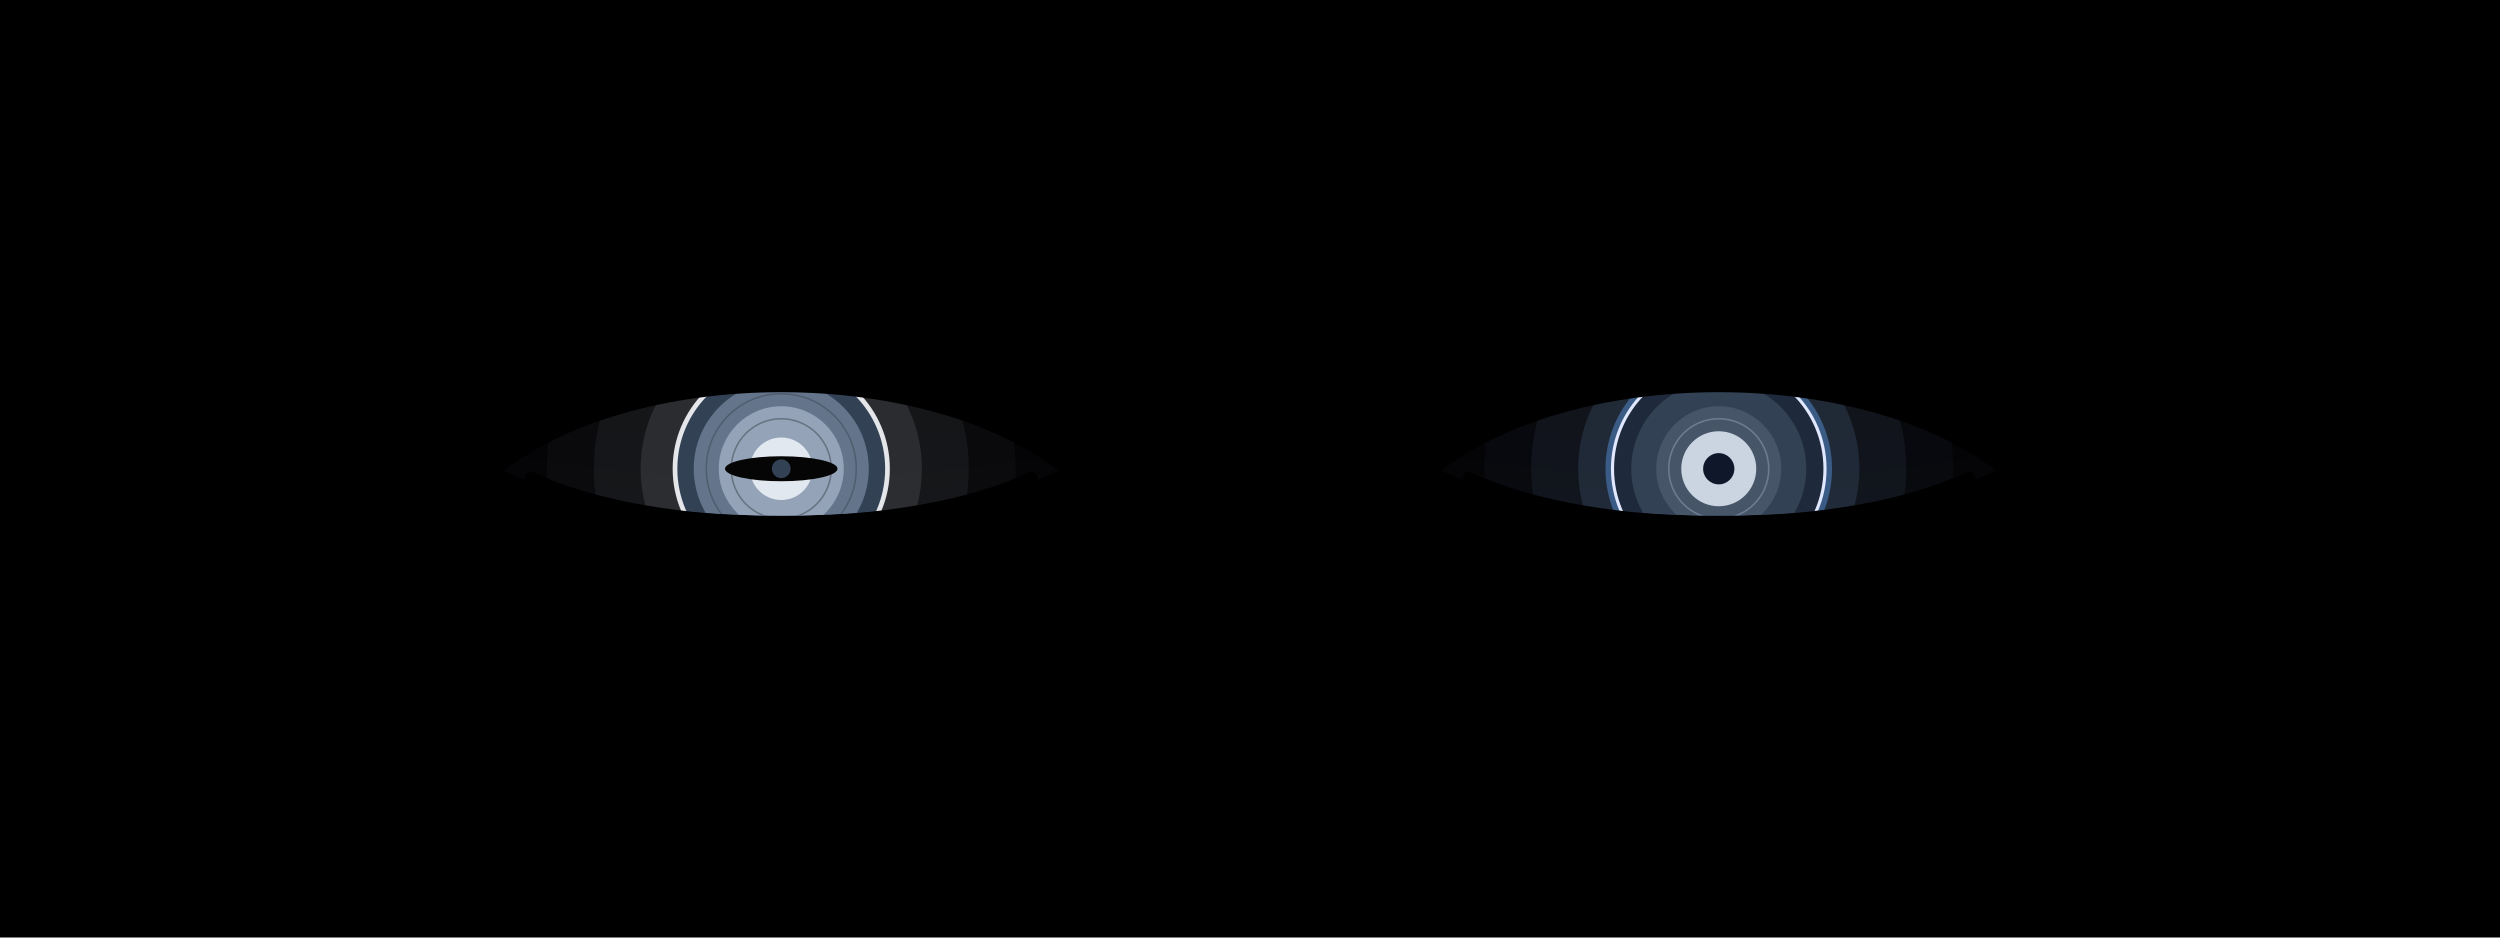
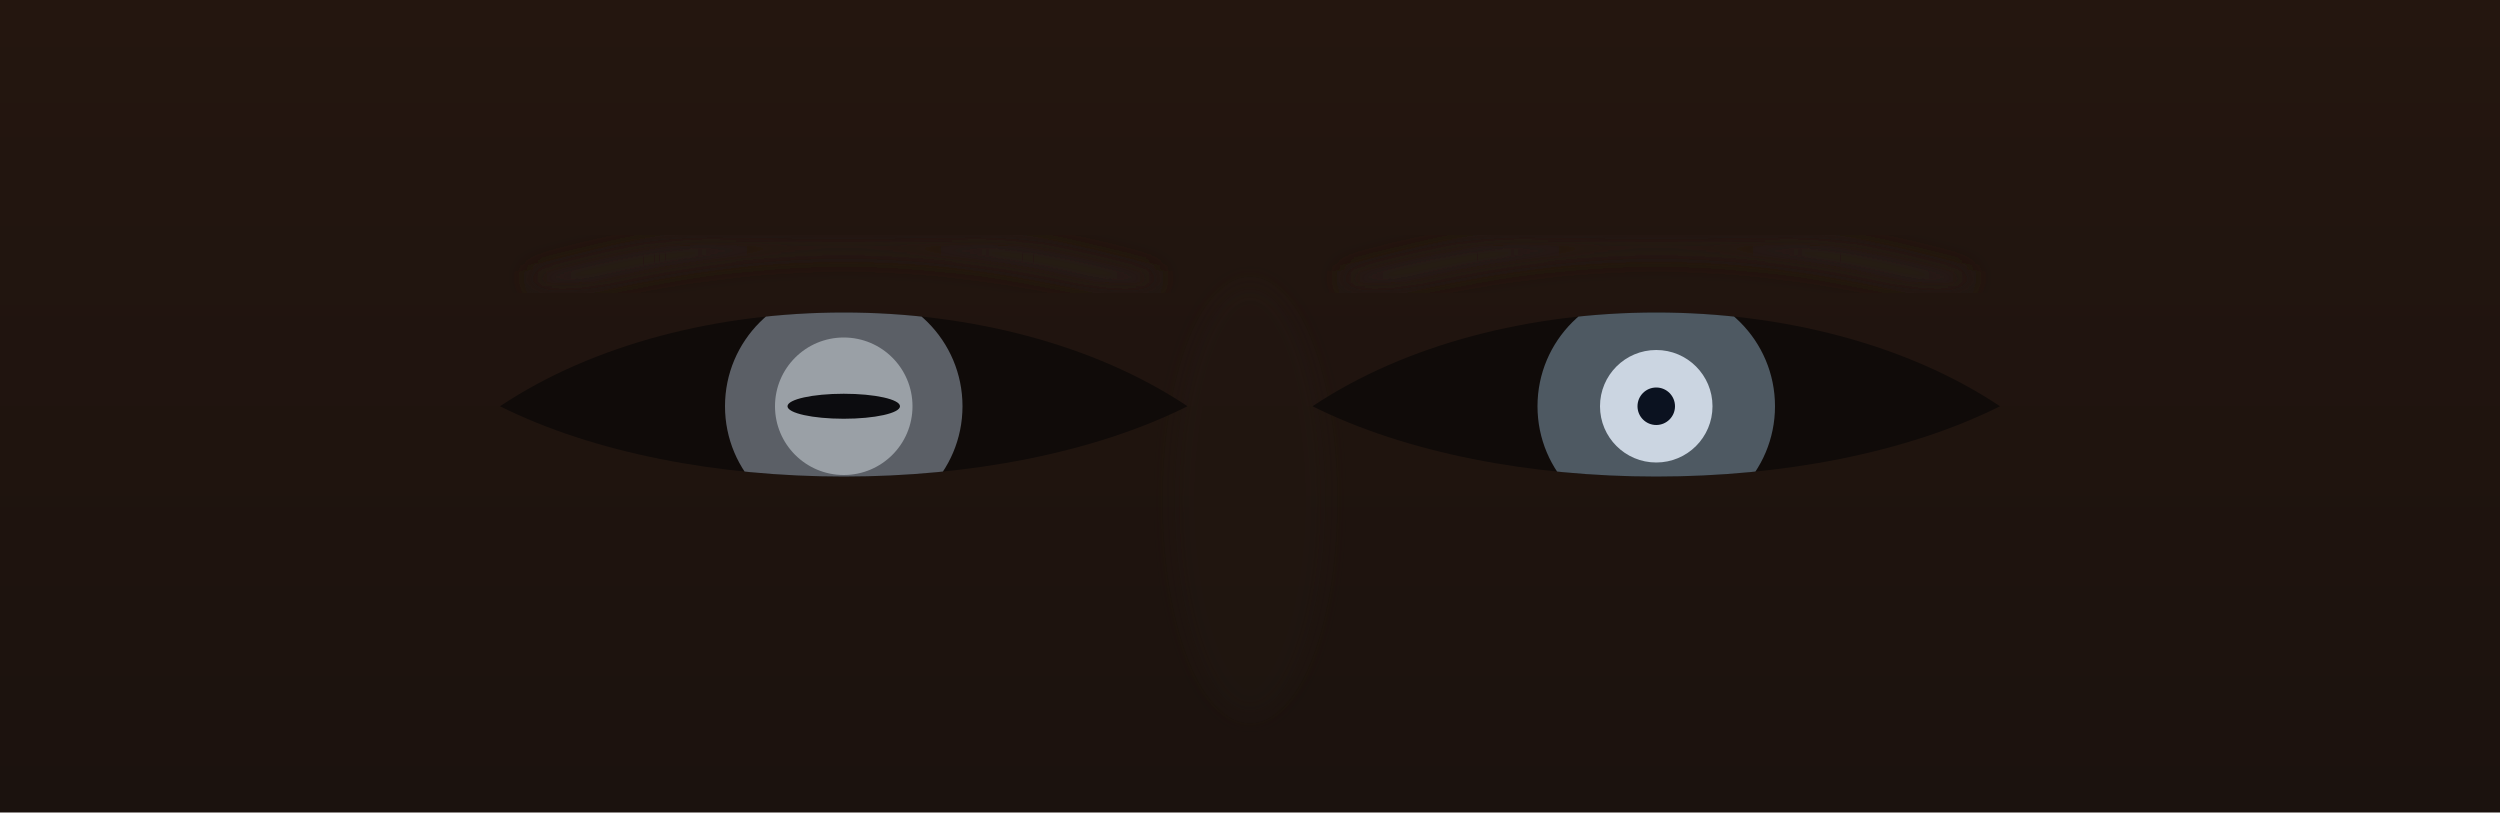
- <svg xmlns="http://www.w3.org/2000/svg" viewBox="0 0 800 300" width="100%" height="100%">
+ <svg xmlns="http://www.w3.org/2000/svg" viewBox="0 0 800 260" width="100%" role="img" aria-label="Senjutsu cinematic anime eyes">
  <defs>
-     <clipPath id="lC">
-       <path d="M 160 150 C 200 115, 300 115, 340 150 C 300 170, 200 170, 160 150 Z">
-         <animate attributeName="d" values="M 160 150 C 200 115, 300 115, 340 150 C 300 170, 200 170, 160 150 Z;                          M 160 150 C 200 115, 300 115, 340 150 C 300 170, 200 170, 160 150 Z;                          M 160 150 C 200 152, 300 152, 340 150 C 300 155, 200 155, 160 150 Z;                          M 160 150 C 200 115, 300 115, 340 150 C 300 170, 200 170, 160 150 Z;                          M 160 150 C 200 115, 300 115, 340 150 C 300 170, 200 170, 160 150 Z" keyTimes="0; 0.90; 0.94; 0.98; 1" dur="1s" repeatCount="indefinite" />
-       </path>
+     <linearGradient id="bg" x1="0" y1="0" x2="0" y2="1">
+       <stop offset="0%" stop-color="#24160f" />
+       <stop offset="100%" stop-color="#1b120e" />
+     </linearGradient>
+     <filter id="soft">
+       <feGaussianBlur stdDeviation="4" />
+     </filter>
+     <clipPath id="eyeLeft">
+       <path d="M160 130 C220 90 320 90 380 130 C320 160 220 160 160 130 Z" />
    </clipPath>
-     <clipPath id="rC">
-       <path d="M 460 150 C 500 115, 600 115, 640 150 C 600 170, 500 170, 460 150 Z">
-         <animate attributeName="d" values="M 460 150 C 500 115, 600 115, 640 150 C 600 170, 500 170, 460 150 Z;                          M 460 150 C 500 115, 600 115, 640 150 C 600 170, 500 170, 460 150 Z;                          M 460 150 C 500 152, 600 152, 640 150 C 600 155, 500 155, 460 150 Z;                          M 460 150 C 500 115, 600 115, 640 150 C 600 170, 500 170, 460 150 Z;                          M 460 150 C 500 115, 600 115, 640 150 C 600 170, 500 170, 460 150 Z" keyTimes="0; 0.90; 0.94; 0.98; 1" dur="1s" repeatCount="indefinite" />
-       </path>
+     <clipPath id="eyeRight">
+       <path d="M420 130 C480 90 580 90 640 130 C580 160 480 160 420 130 Z" />
    </clipPath>
-     <radialGradient id="sourcilGradient" cx="50%" cy="50%" r="50%" fx="50%" fy="50%">
-       <stop offset="0%" style="stop-color:#000000;stop-opacity:1" />
-       <stop offset="100%" style="stop-color:#000000;stop-opacity:0" />
-     </radialGradient>
-     <radialGradient id="nezGradient" cx="50%" cy="50%" r="50%" fx="50%" fy="50%">
-       <stop offset="0%" style="stop-color:#000000;stop-opacity:1" />
-       <stop offset="100%" style="stop-color:#000000;stop-opacity:0" />
-     </radialGradient>
-     <radialGradient id="paupiereGradient" cx="50%" cy="0%" r="100%" fx="50%" fy="0%">
-       <stop offset="0%" style="stop-color:#000000;stop-opacity:1" />
-       <stop offset="100%" style="stop-color:#000000;stop-opacity:0" />
-     </radialGradient>
  </defs>
-   <path d="M0,0 L800,0 L800,300 L0,300 Z" fill="#000000" />
-   <circle cx="400" cy="150" r="100" fill="url(#nezGradient)" opacity="0.08" />
-   <path d="M 180 110 C 220 100, 280 100, 320 110" fill="none" stroke="url(#sourcilGradient)" stroke-width="15" stroke-linecap="round" opacity="0.2" />
-   <path d="M 480 110 C 520 100, 580 100, 620 110" fill="none" stroke="url(#sourcilGradient)" stroke-width="15" stroke-linecap="round" opacity="0.2" />
-   <path d="M 160 150 C 200 115, 300 115, 340 150 C 300 170, 200 170, 160 150 Z" fill="#050508">
-     <animate attributeName="d" values="M 160 150 C 200 115, 300 115, 340 150 C 300 170, 200 170, 160 150 Z;                      M 160 150 C 200 115, 300 115, 340 150 C 300 170, 200 170, 160 150 Z;                      M 160 150 C 200 152, 300 152, 340 150 C 300 155, 200 155, 160 150 Z;                      M 160 150 C 200 115, 300 115, 340 150 C 300 170, 200 170, 160 150 Z;                      M 160 150 C 200 115, 300 115, 340 150 C 300 170, 200 170, 160 150 Z" keyTimes="0; 0.90; 0.94; 0.98; 1" dur="1s" repeatCount="indefinite" />
+   <rect width="800" height="260" fill="url(#bg)" />
+   <path d="M170 92 C240 72 300 72 370 92" stroke="#2a1c16" stroke-width="10" fill="none" filter="url(#soft)" opacity="0.6" />
+   <path d="M430 92 C500 72 560 72 630 92" stroke="#2a1c16" stroke-width="10" fill="none" filter="url(#soft)" opacity="0.6" />
+   <ellipse cx="400" cy="160" rx="26" ry="70" fill="#261a14" opacity="0.18" filter="url(#soft)" />
+   <path d="M160 130 C220 90 320 90 380 130 C320 160 220 160 160 130 Z" fill="#100b09" />
+   <path d="M420 130 C480 90 580 90 640 130 C580 160 480 160 420 130 Z" fill="#100b09" />
+   <g clip-path="url(#eyeLeft)">
+     <g>
+       <animateTransform attributeName="transform" type="translate" values="0 0;-18 0;18 0;0 14;0 -10;0 0;0 0" keyTimes="0;0.12;0.24;0.36;0.48;0.6;1" dur="7s" repeatCount="indefinite" />
+       <circle cx="270" cy="130" r="38" fill="#5b5f66" />
+       <circle cx="270" cy="130" r="22" fill="#9aa0a6" />
+       <ellipse cx="270" cy="130" rx="18" ry="4" fill="#0c0c0f" />
+     </g>
+   </g>
+   <g clip-path="url(#eyeRight)">
+     <g>
+       <animateTransform attributeName="transform" type="translate" values="0 0;-18 0;18 0;0 14;0 -10;0 0;0 0" keyTimes="0;0.12;0.24;0.36;0.48;0.6;1" dur="7s" repeatCount="indefinite" />
+       <circle cx="530" cy="130" r="38" fill="#4e5962" />
+       <circle cx="530" cy="130" r="18" fill="#cbd5e1" />
+       <circle cx="530" cy="130" r="6" fill="#0b1220" />
+     </g>
+   </g>
+   <path fill="#24160f">
+     <animate attributeName="d" values="       M160 130 C220 90 320 90 380 130;       M160 130 C220 90 320 90 380 130;       M160 132 C220 132 320 132 380 132;       M160 130 C220 90 320 90 380 130" keyTimes="0;0.85;0.9;1" dur="1s" repeatCount="indefinite" />
  </path>
-   <path d="M 160 150 C 200 115, 300 115, 340 150 C 300 170, 200 170, 160 150 Z" fill="url(#paupiereGradient)" opacity="0.35" clip-path="url(#lC)" />
-   <circle cx="250" cy="150" r="75" fill="#cbd5e1" opacity="0.03" clip-path="url(#lC)">
-     <animateTransform attributeName="transform" type="translate" values="0,0; 0,0; -25,0; -25,0; 25,0; 25,0; 0,15; 0,15; 0,-15; 0,-15; 0,0; 0,0; 20,-15; 20,-15; -20,15; -20,15; 25,0; 25,0; 0,-15; 0,-15; 0,0; 0,0" keyTimes="0; 0.036; 0.045; 0.081; 0.090; 0.127; 0.136; 0.172; 0.181; 0.218; 0.227; 0.490; 0.500; 0.536; 0.545; 0.581; 0.590; 0.627; 0.636; 0.672; 0.681; 1.0" dur="11s" repeatCount="indefinite" />
-   </circle>
-   <circle cx="250" cy="150" r="60" fill="#cbd5e1" opacity="0.06" clip-path="url(#lC)">
-     <animateTransform attributeName="transform" type="translate" values="0,0; 0,0; -25,0; -25,0; 25,0; 25,0; 0,15; 0,15; 0,-15; 0,-15; 0,0; 0,0; 20,-15; 20,-15; -20,15; -20,15; 25,0; 25,0; 0,-15; 0,-15; 0,0; 0,0" keyTimes="0; 0.036; 0.045; 0.081; 0.090; 0.127; 0.136; 0.172; 0.181; 0.218; 0.227; 0.490; 0.500; 0.536; 0.545; 0.581; 0.590; 0.627; 0.636; 0.672; 0.681; 1.0" dur="11s" repeatCount="indefinite" />
-   </circle>
-   <circle cx="250" cy="150" r="45" fill="#cbd5e1" opacity="0.12" clip-path="url(#lC)">
-     <animateTransform attributeName="transform" type="translate" values="0,0; 0,0; -25,0; -25,0; 25,0; 25,0; 0,15; 0,15; 0,-15; 0,-15; 0,0; 0,0; 20,-15; 20,-15; -20,15; -20,15; 25,0; 25,0; 0,-15; 0,-15; 0,0; 0,0" keyTimes="0; 0.036; 0.045; 0.081; 0.090; 0.127; 0.136; 0.172; 0.181; 0.218; 0.227; 0.490; 0.500; 0.536; 0.545; 0.581; 0.590; 0.627; 0.636; 0.672; 0.681; 1.0" dur="11s" repeatCount="indefinite" />
-   </circle>
-   <circle cx="250" cy="150" r="34" fill="#334155" clip-path="url(#lC)">
-     <animateTransform attributeName="transform" type="translate" values="0,0; 0,0; -25,0; -25,0; 25,0; 25,0; 0,15; 0,15; 0,-15; 0,-15; 0,0; 0,0; 20,-15; 20,-15; -20,15; -20,15; 25,0; 25,0; 0,-15; 0,-15; 0,0; 0,0" keyTimes="0; 0.036; 0.045; 0.081; 0.090; 0.127; 0.136; 0.172; 0.181; 0.218; 0.227; 0.490; 0.500; 0.536; 0.545; 0.581; 0.590; 0.627; 0.636; 0.672; 0.681; 1.0" dur="11s" repeatCount="indefinite" />
-   </circle>
-   <circle cx="250" cy="150" r="28" fill="#64748b" clip-path="url(#lC)">
-     <animateTransform attributeName="transform" type="translate" values="0,0; 0,0; -25,0; -25,0; 25,0; 25,0; 0,15; 0,15; 0,-15; 0,-15; 0,0; 0,0; 20,-15; 20,-15; -20,15; -20,15; 25,0; 25,0; 0,-15; 0,-15; 0,0; 0,0" keyTimes="0; 0.036; 0.045; 0.081; 0.090; 0.127; 0.136; 0.172; 0.181; 0.218; 0.227; 0.490; 0.500; 0.536; 0.545; 0.581; 0.590; 0.627; 0.636; 0.672; 0.681; 1.0" dur="11s" repeatCount="indefinite" />
-   </circle>
-   <circle cx="250" cy="150" r="20" fill="#94a3b8" clip-path="url(#lC)">
-     <animateTransform attributeName="transform" type="translate" values="0,0; 0,0; -25,0; -25,0; 25,0; 25,0; 0,15; 0,15; 0,-15; 0,-15; 0,0; 0,0; 20,-15; 20,-15; -20,15; -20,15; 25,0; 25,0; 0,-15; 0,-15; 0,0; 0,0" keyTimes="0; 0.036; 0.045; 0.081; 0.090; 0.127; 0.136; 0.172; 0.181; 0.218; 0.227; 0.490; 0.500; 0.536; 0.545; 0.581; 0.590; 0.627; 0.636; 0.672; 0.681; 1.0" dur="11s" repeatCount="indefinite" />
-   </circle>
-   <circle cx="250" cy="150" r="10" fill="#e2e8f0" clip-path="url(#lC)">
-     <animateTransform attributeName="transform" type="translate" values="0,0; 0,0; -25,0; -25,0; 25,0; 25,0; 0,15; 0,15; 0,-15; 0,-15; 0,0; 0,0; 20,-15; 20,-15; -20,15; -20,15; 25,0; 25,0; 0,-15; 0,-15; 0,0; 0,0" keyTimes="0; 0.036; 0.045; 0.081; 0.090; 0.127; 0.136; 0.172; 0.181; 0.218; 0.227; 0.490; 0.500; 0.536; 0.545; 0.581; 0.590; 0.627; 0.636; 0.672; 0.681; 1.0" dur="11s" repeatCount="indefinite" />
-   </circle>
-   <circle cx="250" cy="150" r="34" stroke="#f8fafc" stroke-width="1.5" fill="none" opacity="0.9" clip-path="url(#lC)">
-     <animateTransform attributeName="transform" type="translate" values="0,0; 0,0; -25,0; -25,0; 25,0; 25,0; 0,15; 0,15; 0,-15; 0,-15; 0,0; 0,0; 20,-15; 20,-15; -20,15; -20,15; 25,0; 25,0; 0,-15; 0,-15; 0,0; 0,0" keyTimes="0; 0.036; 0.045; 0.081; 0.090; 0.127; 0.136; 0.172; 0.181; 0.218; 0.227; 0.490; 0.500; 0.536; 0.545; 0.581; 0.590; 0.627; 0.636; 0.672; 0.681; 1.0" dur="11s" repeatCount="indefinite" />
-   </circle>
-   <circle cx="250" cy="150" r="24" stroke="#000000" stroke-width="0.5" fill="none" opacity="0.2" clip-path="url(#lC)">
-     <animateTransform attributeName="transform" type="translate" values="0,0; 0,0; -25,0; -25,0; 25,0; 25,0; 0,15; 0,15; 0,-15; 0,-15; 0,0; 0,0; 20,-15; 20,-15; -20,15; -20,15; 25,0; 25,0; 0,-15; 0,-15; 0,0; 0,0" keyTimes="0; 0.036; 0.045; 0.081; 0.090; 0.127; 0.136; 0.172; 0.181; 0.218; 0.227; 0.490; 0.500; 0.536; 0.545; 0.581; 0.590; 0.627; 0.636; 0.672; 0.681; 1.0" dur="11s" repeatCount="indefinite" />
-   </circle>
-   <circle cx="250" cy="150" r="16" stroke="#000000" stroke-width="0.5" fill="none" opacity="0.3" clip-path="url(#lC)">
-     <animateTransform attributeName="transform" type="translate" values="0,0; 0,0; -25,0; -25,0; 25,0; 25,0; 0,15; 0,15; 0,-15; 0,-15; 0,0; 0,0; 20,-15; 20,-15; -20,15; -20,15; 25,0; 25,0; 0,-15; 0,-15; 0,0; 0,0" keyTimes="0; 0.036; 0.045; 0.081; 0.090; 0.127; 0.136; 0.172; 0.181; 0.218; 0.227; 0.490; 0.500; 0.536; 0.545; 0.581; 0.590; 0.627; 0.636; 0.672; 0.681; 1.0" dur="11s" repeatCount="indefinite" />
-   </circle>
-   <ellipse cx="250" cy="150" rx="18" ry="4" fill="#050505" clip-path="url(#lC)">
-     <animateTransform attributeName="transform" type="translate" values="0,0; 0,0; -25,0; -25,0; 25,0; 25,0; 0,15; 0,15; 0,-15; 0,-15; 0,0; 0,0; 20,-15; 20,-15; -20,15; -20,15; 25,0; 25,0; 0,-15; 0,-15; 0,0; 0,0" keyTimes="0; 0.036; 0.045; 0.081; 0.090; 0.127; 0.136; 0.172; 0.181; 0.218; 0.227; 0.490; 0.500; 0.536; 0.545; 0.581; 0.590; 0.627; 0.636; 0.672; 0.681; 1.0" dur="11s" repeatCount="indefinite" />
-   </ellipse>
-   <circle cx="250" cy="150" r="3" fill="#334155" clip-path="url(#lC)">
-     <animateTransform attributeName="transform" type="translate" values="0,0; 0,0; -25,0; -25,0; 25,0; 25,0; 0,15; 0,15; 0,-15; 0,-15; 0,0; 0,0; 20,-15; 20,-15; -20,15; -20,15; 25,0; 25,0; 0,-15; 0,-15; 0,0; 0,0" keyTimes="0; 0.036; 0.045; 0.081; 0.090; 0.127; 0.136; 0.172; 0.181; 0.218; 0.227; 0.490; 0.500; 0.536; 0.545; 0.581; 0.590; 0.627; 0.636; 0.672; 0.681; 1.0" dur="11s" repeatCount="indefinite" />
-   </circle>
-   <path d="M 460 150 C 500 115, 600 115, 640 150 C 600 170, 500 170, 460 150 Z" fill="#050508">
-     <animate attributeName="d" values="M 460 150 C 500 115, 600 115, 640 150 C 600 170, 500 170, 460 150 Z;                      M 460 150 C 500 115, 600 115, 640 150 C 600 170, 500 170, 460 150 Z;                      M 460 150 C 500 152, 600 152, 640 150 C 600 155, 500 155, 460 150 Z;                      M 460 150 C 500 115, 600 115, 640 150 C 600 170, 500 170, 460 150 Z;                      M 460 150 C 500 115, 600 115, 640 150 C 600 170, 500 170, 460 150 Z" keyTimes="0; 0.90; 0.94; 0.98; 1" dur="1s" repeatCount="indefinite" />
-   </path>
-   <path d="M 460 150 C 500 115, 600 115, 640 150 C 600 170, 500 170, 460 150 Z" fill="url(#paupiereGradient)" opacity="0.35" clip-path="url(#rC)" />
-   <circle cx="550" cy="150" r="75" fill="#93c5fd" opacity="0.03" clip-path="url(#rC)">
-     <animateTransform attributeName="transform" type="translate" values="0,0; 0,0; -25,0; -25,0; 25,0; 25,0; 0,15; 0,15; 0,-15; 0,-15; 0,0; 0,0; 20,-15; 20,-15; -20,15; -20,15; 25,0; 25,0; 0,-15; 0,-15; 0,0; 0,0" keyTimes="0; 0.036; 0.045; 0.081; 0.090; 0.127; 0.136; 0.172; 0.181; 0.218; 0.227; 0.490; 0.500; 0.536; 0.545; 0.581; 0.590; 0.627; 0.636; 0.672; 0.681; 1.0" dur="11s" repeatCount="indefinite" />
-   </circle>
-   <circle cx="550" cy="150" r="60" fill="#93c5fd" opacity="0.06" clip-path="url(#rC)">
-     <animateTransform attributeName="transform" type="translate" values="0,0; 0,0; -25,0; -25,0; 25,0; 25,0; 0,15; 0,15; 0,-15; 0,-15; 0,0; 0,0; 20,-15; 20,-15; -20,15; -20,15; 25,0; 25,0; 0,-15; 0,-15; 0,0; 0,0" keyTimes="0; 0.036; 0.045; 0.081; 0.090; 0.127; 0.136; 0.172; 0.181; 0.218; 0.227; 0.490; 0.500; 0.536; 0.545; 0.581; 0.590; 0.627; 0.636; 0.672; 0.681; 1.0" dur="11s" repeatCount="indefinite" />
-   </circle>
-   <circle cx="550" cy="150" r="45" fill="#93c5fd" opacity="0.12" clip-path="url(#rC)">
-     <animateTransform attributeName="transform" type="translate" values="0,0; 0,0; -25,0; -25,0; 25,0; 25,0; 0,15; 0,15; 0,-15; 0,-15; 0,0; 0,0; 20,-15; 20,-15; -20,15; -20,15; 25,0; 25,0; 0,-15; 0,-15; 0,0; 0,0" keyTimes="0; 0.036; 0.045; 0.081; 0.090; 0.127; 0.136; 0.172; 0.181; 0.218; 0.227; 0.490; 0.500; 0.536; 0.545; 0.581; 0.590; 0.627; 0.636; 0.672; 0.681; 1.0" dur="11s" repeatCount="indefinite" />
-   </circle>
-   <circle cx="550" cy="150" r="34" fill="#1e293b" clip-path="url(#rC)">
-     <animateTransform attributeName="transform" type="translate" values="0,0; 0,0; -25,0; -25,0; 25,0; 25,0; 0,15; 0,15; 0,-15; 0,-15; 0,0; 0,0; 20,-15; 20,-15; -20,15; -20,15; 25,0; 25,0; 0,-15; 0,-15; 0,0; 0,0" keyTimes="0; 0.036; 0.045; 0.081; 0.090; 0.127; 0.136; 0.172; 0.181; 0.218; 0.227; 0.490; 0.500; 0.536; 0.545; 0.581; 0.590; 0.627; 0.636; 0.672; 0.681; 1.0" dur="11s" repeatCount="indefinite" />
-   </circle>
-   <circle cx="550" cy="150" r="28" fill="#334155" clip-path="url(#rC)">
-     <animateTransform attributeName="transform" type="translate" values="0,0; 0,0; -25,0; -25,0; 25,0; 25,0; 0,15; 0,15; 0,-15; 0,-15; 0,0; 0,0; 20,-15; 20,-15; -20,15; -20,15; 25,0; 25,0; 0,-15; 0,-15; 0,0; 0,0" keyTimes="0; 0.036; 0.045; 0.081; 0.090; 0.127; 0.136; 0.172; 0.181; 0.218; 0.227; 0.490; 0.500; 0.536; 0.545; 0.581; 0.590; 0.627; 0.636; 0.672; 0.681; 1.0" dur="11s" repeatCount="indefinite" />
-   </circle>
-   <circle cx="550" cy="150" r="20" fill="#475569" clip-path="url(#rC)">
-     <animateTransform attributeName="transform" type="translate" values="0,0; 0,0; -25,0; -25,0; 25,0; 25,0; 0,15; 0,15; 0,-15; 0,-15; 0,0; 0,0; 20,-15; 20,-15; -20,15; -20,15; 25,0; 25,0; 0,-15; 0,-15; 0,0; 0,0" keyTimes="0; 0.036; 0.045; 0.081; 0.090; 0.127; 0.136; 0.172; 0.181; 0.218; 0.227; 0.490; 0.500; 0.536; 0.545; 0.581; 0.590; 0.627; 0.636; 0.672; 0.681; 1.0" dur="11s" repeatCount="indefinite" />
-   </circle>
-   <circle cx="550" cy="150" r="12" fill="#cbd5e1" clip-path="url(#rC)">
-     <animateTransform attributeName="transform" type="translate" values="0,0; 0,0; -25,0; -25,0; 25,0; 25,0; 0,15; 0,15; 0,-15; 0,-15; 0,0; 0,0; 20,-15; 20,-15; -20,15; -20,15; 25,0; 25,0; 0,-15; 0,-15; 0,0; 0,0" keyTimes="0; 0.036; 0.045; 0.081; 0.090; 0.127; 0.136; 0.172; 0.181; 0.218; 0.227; 0.490; 0.500; 0.536; 0.545; 0.581; 0.590; 0.627; 0.636; 0.672; 0.681; 1.0" dur="11s" repeatCount="indefinite" />
-   </circle>
-   <circle cx="550" cy="150" r="35" stroke="#60a5fa" stroke-width="2.5" fill="none" opacity="0.4" clip-path="url(#rC)">
-     <animateTransform attributeName="transform" type="translate" values="0,0; 0,0; -25,0; -25,0; 25,0; 25,0; 0,15; 0,15; 0,-15; 0,-15; 0,0; 0,0; 20,-15; 20,-15; -20,15; -20,15; 25,0; 25,0; 0,-15; 0,-15; 0,0; 0,0" keyTimes="0; 0.036; 0.045; 0.081; 0.090; 0.127; 0.136; 0.172; 0.181; 0.218; 0.227; 0.490; 0.500; 0.536; 0.545; 0.581; 0.590; 0.627; 0.636; 0.672; 0.681; 1.0" dur="11s" repeatCount="indefinite" />
-   </circle>
-   <circle cx="550" cy="150" r="34" stroke="#e0e7ff" stroke-width="1" fill="none" clip-path="url(#rC)">
-     <animateTransform attributeName="transform" type="translate" values="0,0; 0,0; -25,0; -25,0; 25,0; 25,0; 0,15; 0,15; 0,-15; 0,-15; 0,0; 0,0; 20,-15; 20,-15; -20,15; -20,15; 25,0; 25,0; 0,-15; 0,-15; 0,0; 0,0" keyTimes="0; 0.036; 0.045; 0.081; 0.090; 0.127; 0.136; 0.172; 0.181; 0.218; 0.227; 0.490; 0.500; 0.536; 0.545; 0.581; 0.590; 0.627; 0.636; 0.672; 0.681; 1.0" dur="11s" repeatCount="indefinite" />
-   </circle>
-   <circle cx="550" cy="150" r="16" stroke="#94a3b8" stroke-width="0.5" fill="none" opacity="0.5" clip-path="url(#rC)">
-     <animateTransform attributeName="transform" type="translate" values="0,0; 0,0; -25,0; -25,0; 25,0; 25,0; 0,15; 0,15; 0,-15; 0,-15; 0,0; 0,0; 20,-15; 20,-15; -20,15; -20,15; 25,0; 25,0; 0,-15; 0,-15; 0,0; 0,0" keyTimes="0; 0.036; 0.045; 0.081; 0.090; 0.127; 0.136; 0.172; 0.181; 0.218; 0.227; 0.490; 0.500; 0.536; 0.545; 0.581; 0.590; 0.627; 0.636; 0.672; 0.681; 1.0" dur="11s" repeatCount="indefinite" />
-   </circle>
-   <circle cx="550" cy="150" r="5" fill="#0f172a" clip-path="url(#rC)">
-     <animateTransform attributeName="transform" type="translate" values="0,0; 0,0; -25,0; -25,0; 25,0; 25,0; 0,15; 0,15; 0,-15; 0,-15; 0,0; 0,0; 20,-15; 20,-15; -20,15; -20,15; 25,0; 25,0; 0,-15; 0,-15; 0,0; 0,0" keyTimes="0; 0.036; 0.045; 0.081; 0.090; 0.127; 0.136; 0.172; 0.181; 0.218; 0.227; 0.490; 0.500; 0.536; 0.545; 0.581; 0.590; 0.627; 0.636; 0.672; 0.681; 1.0" dur="11s" repeatCount="indefinite" />
-   </circle>
-   <path d="M 155 148 C 200 110, 300 110, 345 148" fill="none" stroke="#000000" stroke-width="12" stroke-linecap="round">
-     <animate attributeName="d" values="M 155 148 C 200 110, 300 110, 345 148;                      M 155 148 C 200 110, 300 110, 345 148;                      M 155 152 C 200 152, 300 152, 345 152;                      M 155 148 C 200 110, 300 110, 345 148;                      M 155 148 C 200 110, 300 110, 345 148" keyTimes="0; 0.90; 0.94; 0.98; 1" dur="1s" repeatCount="indefinite" />
-   </path>
-   <path d="M 170 153 C 210 172, 290 172, 330 153" fill="none" stroke="#000000" stroke-width="4" stroke-linecap="round">
-     <animate attributeName="d" values="M 170 153 C 210 172, 290 172, 330 153;                      M 170 153 C 210 172, 290 172, 330 153;                      M 170 152 C 210 155, 290 155, 330 152;                      M 170 153 C 210 172, 290 172, 330 153;                      M 170 153 C 210 172, 290 172, 330 153" keyTimes="0; 0.90; 0.94; 0.98; 1" dur="1s" repeatCount="indefinite" />
-   </path>
-   <path d="M 455 148 C 500 110, 600 110, 645 148" fill="none" stroke="#000000" stroke-width="12" stroke-linecap="round">
-     <animate attributeName="d" values="M 455 148 C 500 110, 600 110, 645 148;                      M 455 148 C 500 110, 600 110, 645 148;                      M 455 152 C 500 152, 600 152, 645 152;                      M 455 148 C 500 110, 600 110, 645 148;                      M 455 148 C 500 110, 600 110, 645 148" keyTimes="0; 0.90; 0.94; 0.98; 1" dur="1s" repeatCount="indefinite" />
-   </path>
-   <path d="M 470 153 C 510 172, 590 172, 630 153" fill="none" stroke="#000000" stroke-width="4" stroke-linecap="round">
-     <animate attributeName="d" values="M 470 153 C 510 172, 590 172, 630 153;                      M 470 153 C 510 172, 590 172, 630 153;                      M 470 152 C 510 155, 590 155, 630 152;                      M 470 153 C 510 172, 590 172, 630 153;                      M 470 153 C 510 172, 590 172, 630 153" keyTimes="0; 0.90; 0.94; 0.98; 1" dur="1s" repeatCount="indefinite" />
+   <path fill="#24160f">
+     <animate attributeName="d" values="       M420 130 C480 90 580 90 640 130;       M420 130 C480 90 580 90 640 130;       M420 132 C480 132 580 132 640 132;       M420 130 C480 90 580 90 640 130" keyTimes="0;0.85;0.9;1" dur="1s" repeatCount="indefinite" />
  </path>
</svg>
